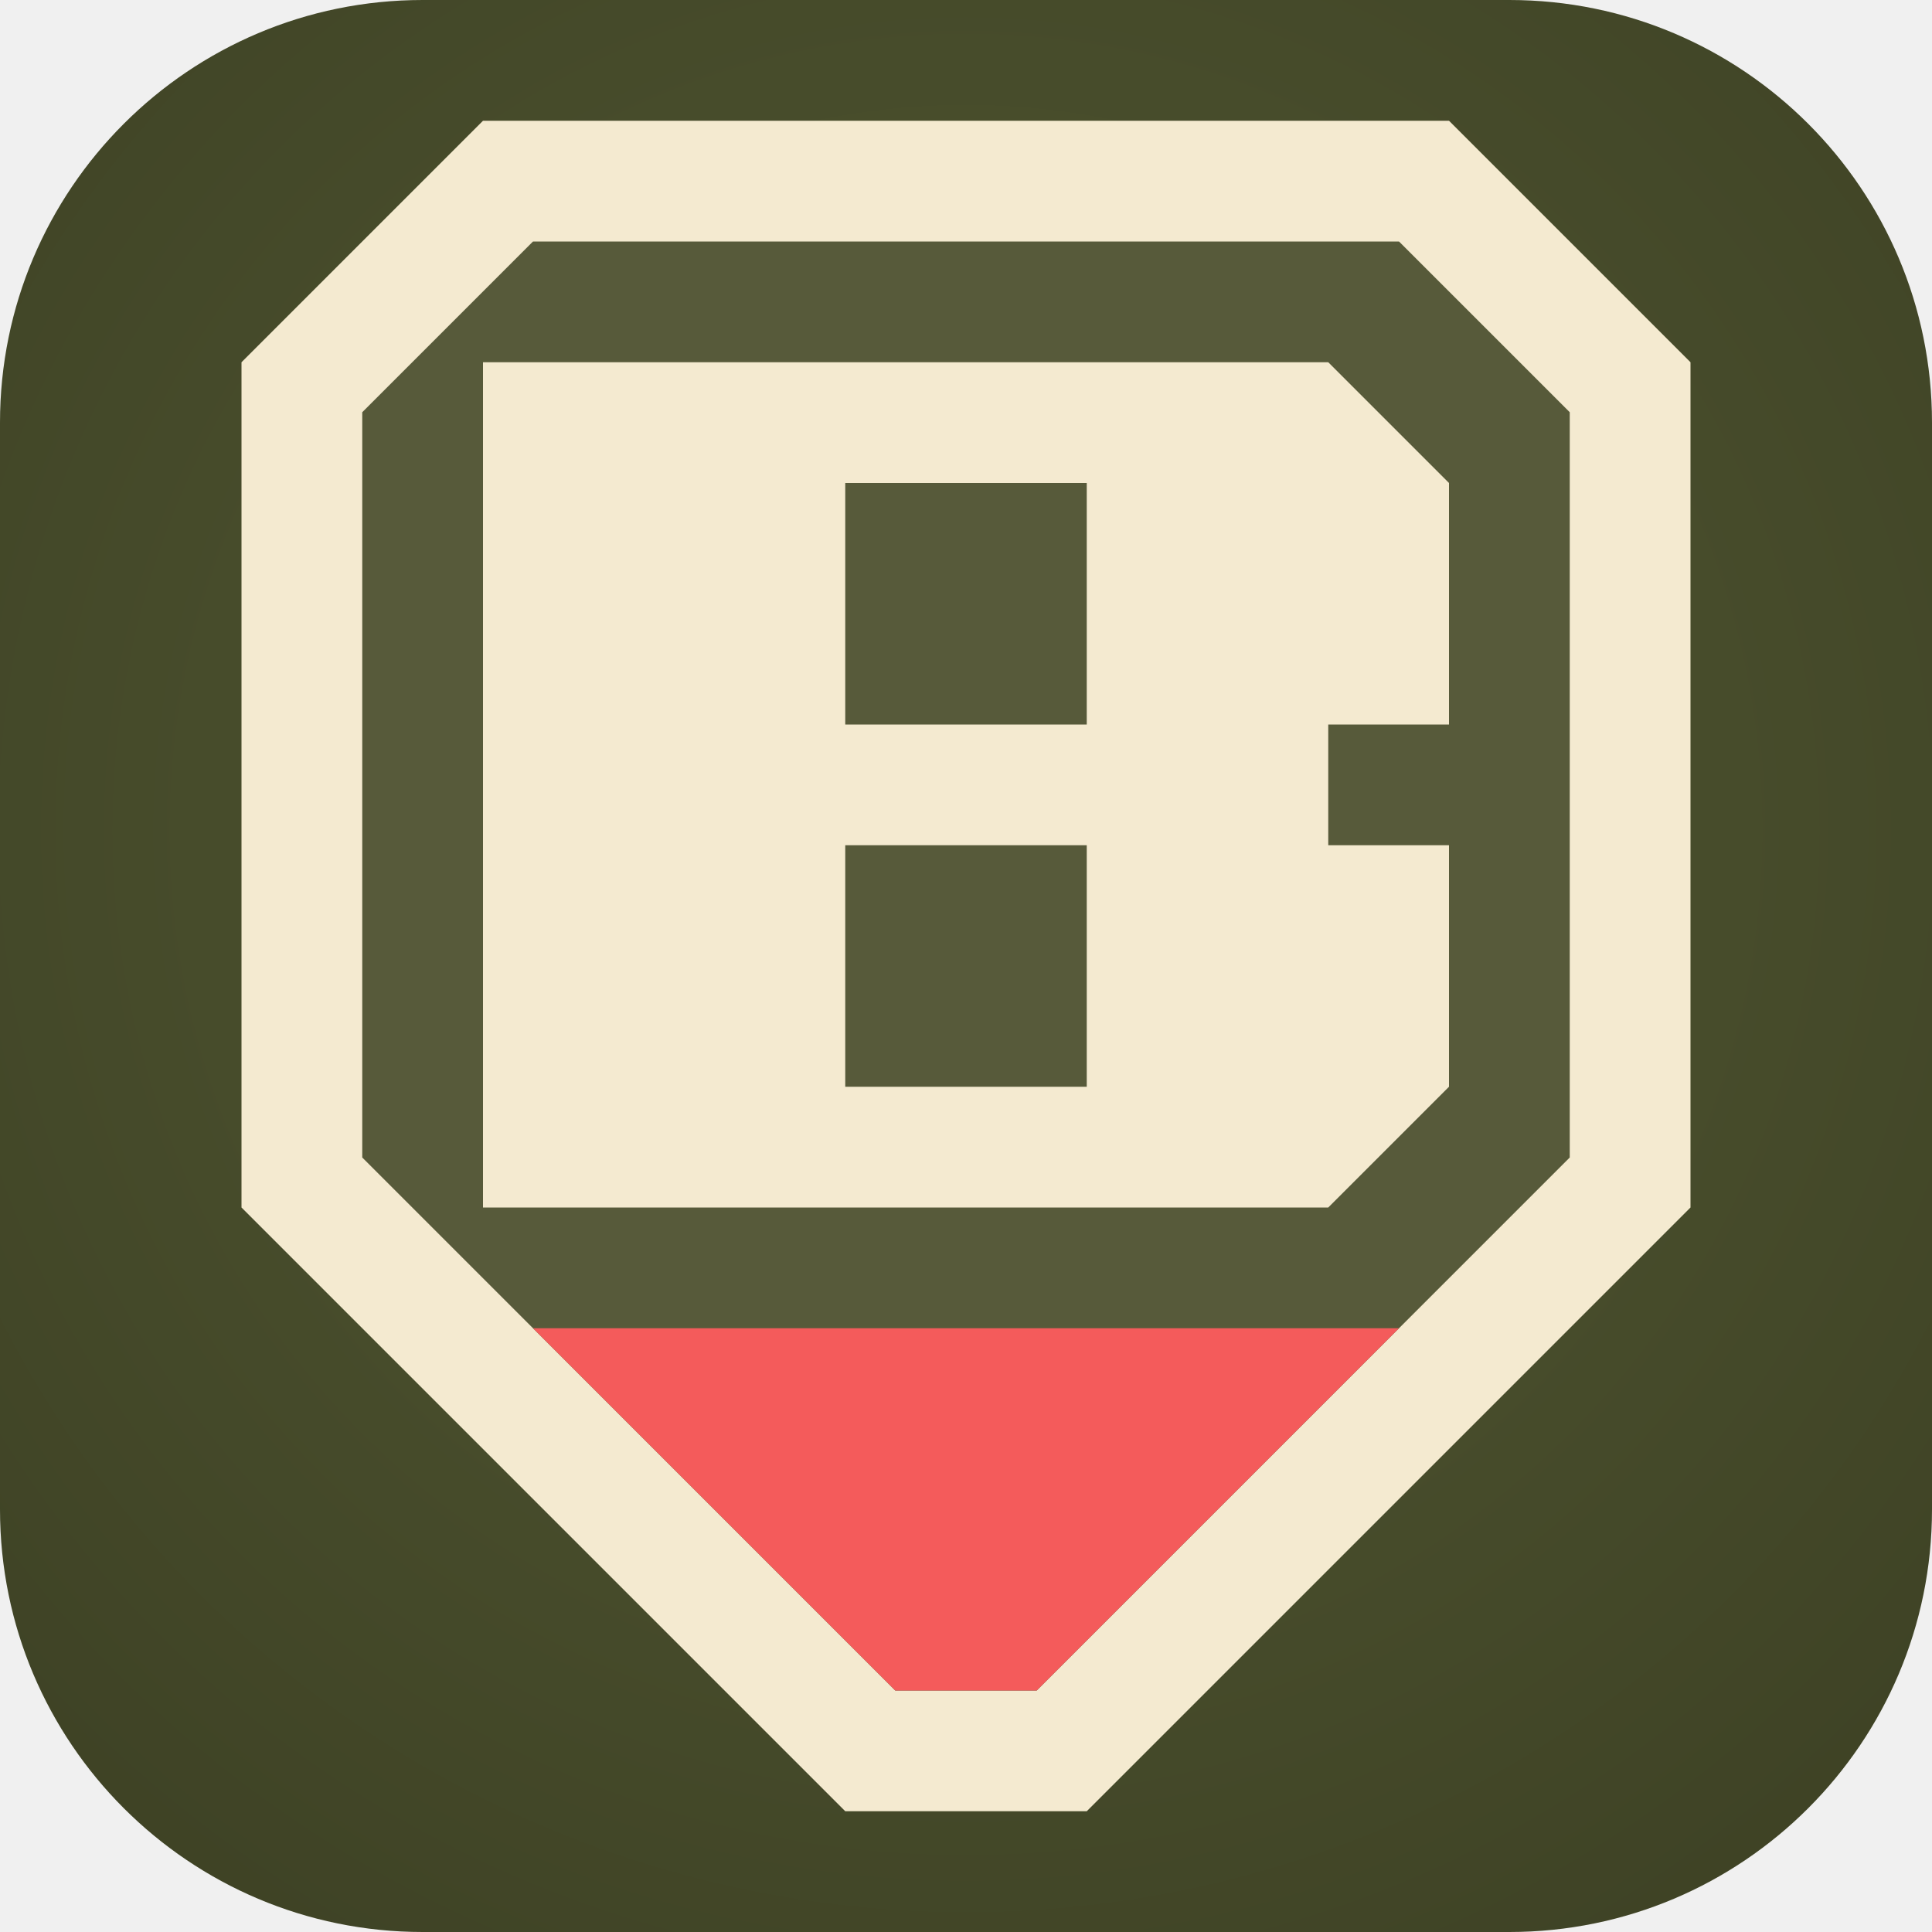
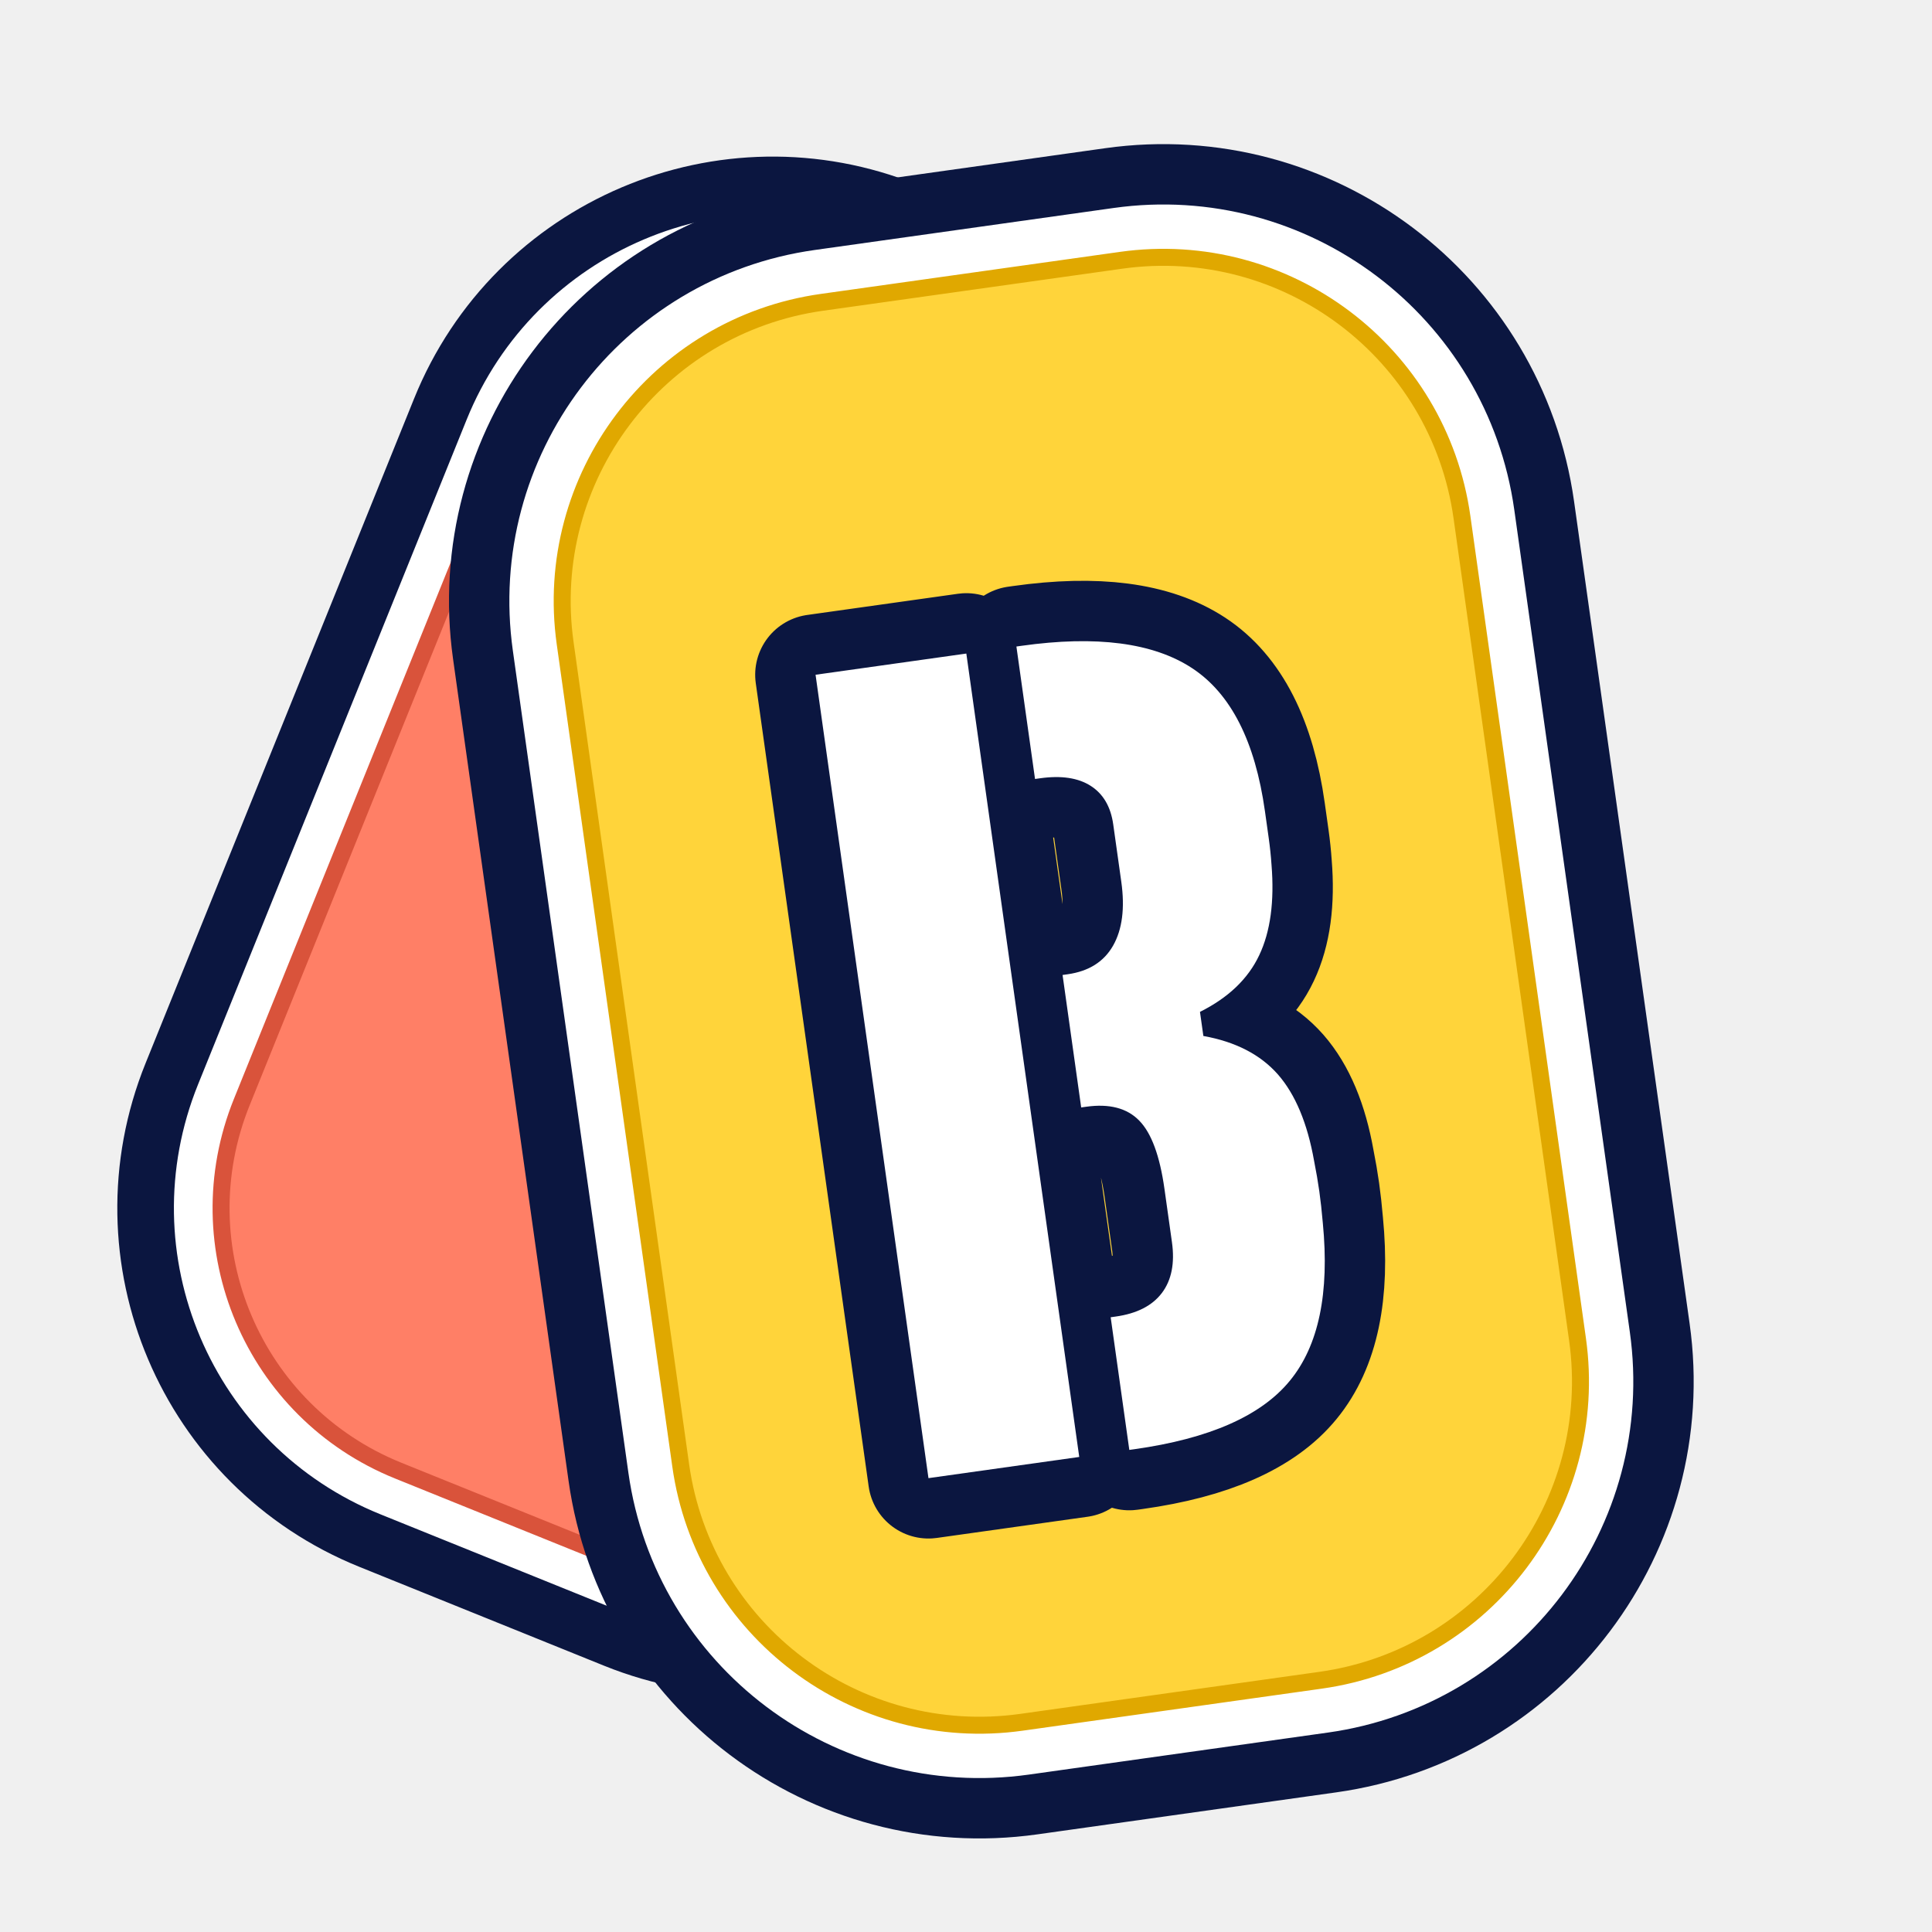
<svg xmlns="http://www.w3.org/2000/svg" viewBox="0 0 1024 1024" width="1024" height="1024">
-   <defs>
-     <radialGradient id="bp-stencil-crest-small-tile" gradientUnits="userSpaceOnUse" cx="512" cy="440" r="740">
-       <stop offset="0" stop-color="#50552F" />
-       <stop offset="0.55" stop-color="#474C2B" />
-       <stop offset="1" stop-color="#3D4124" />
-     </radialGradient>
-   </defs>
-   <rect width="1024" height="1024" rx="224" fill="url(#bp-stencil-crest-small-tile)" />
-   <path d="M256 64L768 64L896 192L896 640L576 960L448 960L128 640L128 192Z" fill="#F4EAD0" />
-   <path d="M282.5 128L741.5 128L832 218.5L832 613.5L549.5 896L474.5 896L192 613.5L192 218.5Z" fill="#575A3A" />
-   <path d="M282.5 704L741.5 704L549.5 896L474.5 896Z" fill="#F45B5B" />
-   <path d="M256 192L704 192L768 256L768 384L704 384L704 448L768 448L768 576L704 640L256 640ZM448 256L448 384L576 384L576 256ZM448 448L448 576L576 576L576 448Z" fill="#F4EAD0" fill-rule="evenodd" />
+   <g transform="rotate(22 512 200)">
+     <rect x="300" y="170" width="440" height="680" rx="150" fill="#FFFFFF" stroke="#0B1640" stroke-width="110" stroke-linejoin="round" />
+     <rect x="300" y="170" width="440" height="680" rx="150" fill="#FFFFFF" stroke="#FFFFFF" stroke-width="50" stroke-linejoin="round" />
+     <rect x="300" y="170" width="440" height="680" rx="150" fill="#FF7F66" stroke="#D9533B" stroke-width="9" stroke-linejoin="round" />
+   </g>
+   <g transform="rotate(-8 512 200)">
+     <rect x="282" y="150" width="480" height="760" rx="160" fill="#FFFFFF" stroke="#0B1640" stroke-width="120" stroke-linejoin="round" />
+     <rect x="282" y="150" width="480" height="760" rx="160" fill="#FFFFFF" stroke="#FFFFFF" stroke-width="56" stroke-linejoin="round" />
+     <rect x="282" y="150" width="480" height="760" rx="160" fill="#FFD43A" stroke="#E0A800" stroke-width="9" stroke-linejoin="round" />
+     <path d="M411.1 775.0L411.1 345.0L491.8 345.0L491.8 775.0ZM518.6 775.0L518.6 704.0L521.3 704.0Q538.3 704.0 547.3 695.0Q556.3 686.0 556.3 669.1Q556.3 661.9 556.3 654.9Q556.3 647.9 556.3 640.6Q556.3 614.0 548.1 602.9Q539.9 591.7 521.3 591.7L518.6 591.7L518.6 520.8L521.3 520.8Q538.3 520.8 547.3 509.1Q556.3 497.4 556.3 476.2Q556.3 468.4 556.3 460.7Q556.3 453.0 556.3 445.5Q556.3 431.3 547.3 423.6Q538.3 415.9 521.3 415.9L518.6 415.9L518.6 345.0L521.3 345.0Q581.5 345.0 609.2 369.3Q636.9 393.6 636.9 449.8Q636.9 457.3 636.9 464.3Q636.9 471.3 636.4 478.3Q634.7 507.6 623.3 524.9Q611.9 542.3 588.0 550.3L588.0 563.2Q612.7 571.3 624.3 588.9Q635.8 606.5 636.9 636.9Q637.4 645.7 637.4 653.3Q637.4 660.8 636.9 670.2Q634.5 726.1 608.0 750.5Q581.5 775.0 521.3 775.0Z" fill="#0B1640" stroke="#0B1640" stroke-width="64" stroke-linejoin="round" />
+     <path d="M411.1 775.0L411.1 345.0L491.8 345.0L491.8 775.0ZM518.6 775.0L518.6 704.0L521.3 704.0Q538.3 704.0 547.3 695.0Q556.3 686.0 556.3 669.1Q556.3 661.9 556.3 654.9Q556.3 647.9 556.3 640.6Q556.3 614.0 548.1 602.9Q539.9 591.7 521.3 591.7L518.6 591.7L518.6 520.8L521.3 520.8Q538.3 520.8 547.3 509.1Q556.3 497.4 556.3 476.2Q556.3 468.4 556.3 460.7Q556.3 453.0 556.3 445.5Q556.3 431.3 547.3 423.6Q538.3 415.9 521.3 415.9L518.6 415.9L518.6 345.0L521.3 345.0Q581.5 345.0 609.2 369.3Q636.9 393.6 636.9 449.8Q636.9 457.3 636.9 464.3Q636.9 471.3 636.4 478.3Q634.7 507.6 623.3 524.9Q611.9 542.3 588.0 550.3L588.0 563.2Q612.7 571.3 624.3 588.9Q635.8 606.5 636.9 636.9Q637.4 645.7 637.4 653.3Q637.4 660.8 636.9 670.2Q634.5 726.1 608.0 750.5Q581.5 775.0 521.3 775.0Z" fill="#FFFFFF" />
+   </g>
</svg>
